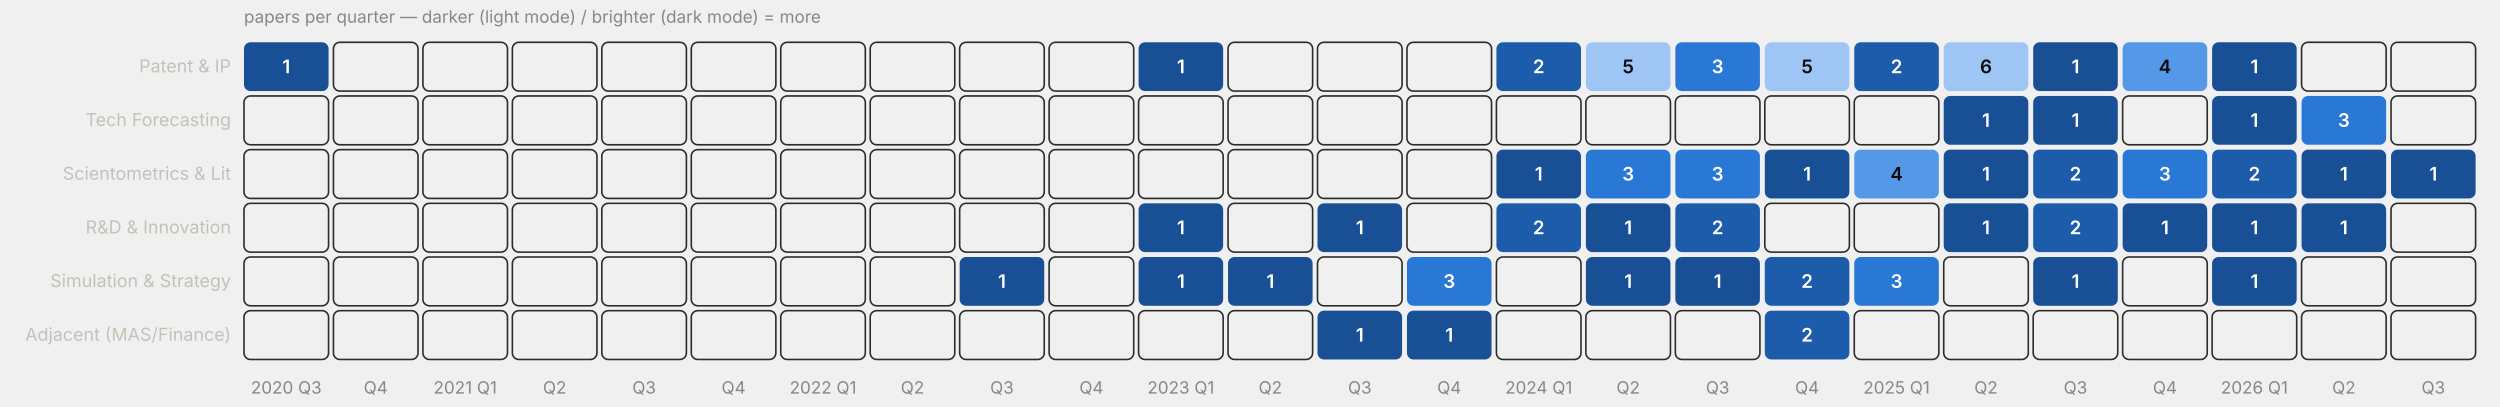
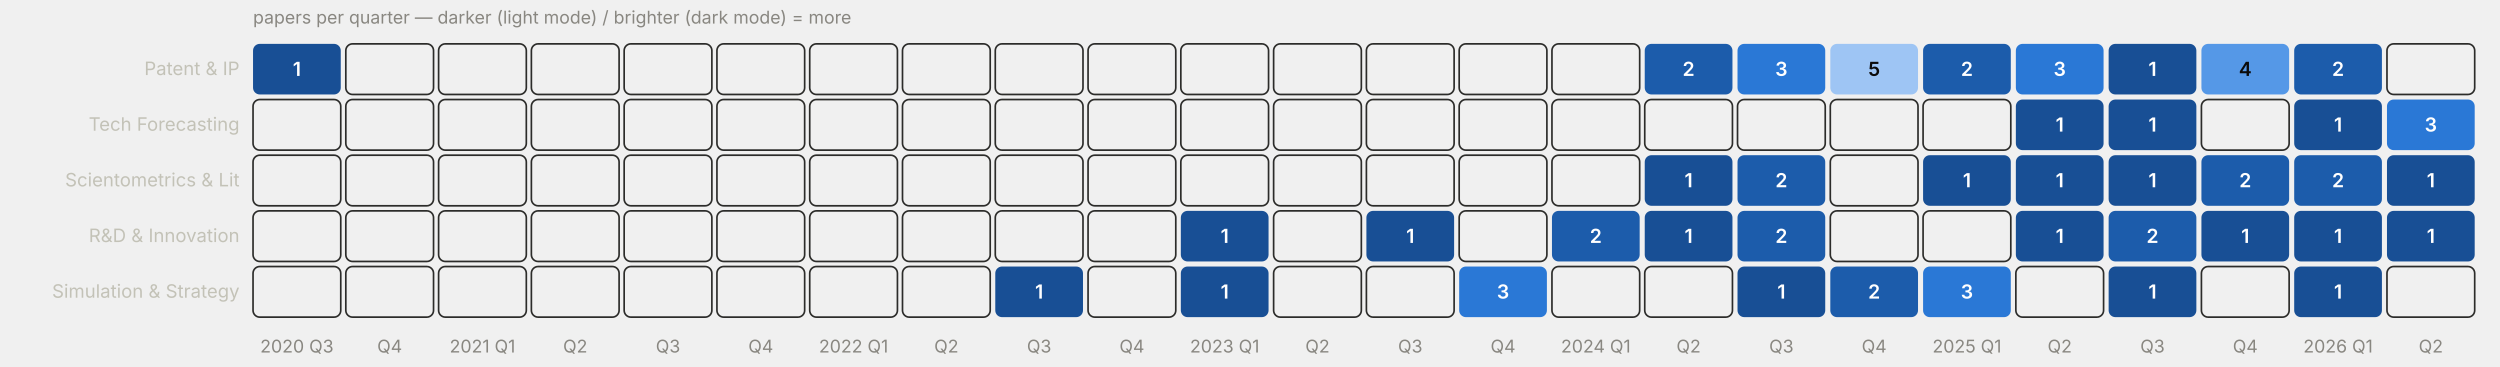
- <svg xmlns="http://www.w3.org/2000/svg" viewBox="0 0 1537 250" width="1537" height="250" role="img" aria-label="Heatmap of papers per research area per quarter">
+ <svg xmlns="http://www.w3.org/2000/svg" viewBox="0 0 1482 217" width="1482" height="217" role="img" aria-label="Heatmap of papers per research area per quarter">
  <text x="142" y="44.5" text-anchor="end" font-family="system-ui,-apple-system,Segoe UI,sans-serif" font-size="11" fill="#c3c2b7">Patent &amp; IP</text>
  <rect x="150" y="26" width="52" height="30" rx="4" fill="#184f95" />
  <text x="176.0" y="45.0" text-anchor="middle" font-family="system-ui,-apple-system,Segoe UI,sans-serif" font-size="11.5" font-weight="600" fill="#ffffff">1</text>
  <rect x="205" y="26" width="52" height="30" rx="4" fill="none" stroke="#2c2c2a" stroke-width="1" />
  <rect x="260" y="26" width="52" height="30" rx="4" fill="none" stroke="#2c2c2a" stroke-width="1" />
  <rect x="315" y="26" width="52" height="30" rx="4" fill="none" stroke="#2c2c2a" stroke-width="1" />
  <rect x="370" y="26" width="52" height="30" rx="4" fill="none" stroke="#2c2c2a" stroke-width="1" />
  <rect x="425" y="26" width="52" height="30" rx="4" fill="none" stroke="#2c2c2a" stroke-width="1" />
  <rect x="480" y="26" width="52" height="30" rx="4" fill="none" stroke="#2c2c2a" stroke-width="1" />
  <rect x="535" y="26" width="52" height="30" rx="4" fill="none" stroke="#2c2c2a" stroke-width="1" />
  <rect x="590" y="26" width="52" height="30" rx="4" fill="none" stroke="#2c2c2a" stroke-width="1" />
  <rect x="645" y="26" width="52" height="30" rx="4" fill="none" stroke="#2c2c2a" stroke-width="1" />
-   <rect x="700" y="26" width="52" height="30" rx="4" fill="#184f95" />
-   <text x="726.0" y="45.0" text-anchor="middle" font-family="system-ui,-apple-system,Segoe UI,sans-serif" font-size="11.5" font-weight="600" fill="#ffffff">1</text>
+   <rect x="700" y="26" width="52" height="30" rx="4" fill="none" stroke="#2c2c2a" stroke-width="1" />
  <rect x="755" y="26" width="52" height="30" rx="4" fill="none" stroke="#2c2c2a" stroke-width="1" />
  <rect x="810" y="26" width="52" height="30" rx="4" fill="none" stroke="#2c2c2a" stroke-width="1" />
  <rect x="865" y="26" width="52" height="30" rx="4" fill="none" stroke="#2c2c2a" stroke-width="1" />
-   <rect x="920" y="26" width="52" height="30" rx="4" fill="#1c5cab" />
-   <text x="946.0" y="45.0" text-anchor="middle" font-family="system-ui,-apple-system,Segoe UI,sans-serif" font-size="11.5" font-weight="600" fill="#ffffff">2</text>
-   <rect x="975" y="26" width="52" height="30" rx="4" fill="#9ec5f4" />
-   <text x="1001.0" y="45.0" text-anchor="middle" font-family="system-ui,-apple-system,Segoe UI,sans-serif" font-size="11.5" font-weight="600" fill="#0b0b0b">5</text>
+   <rect x="920" y="26" width="52" height="30" rx="4" fill="none" stroke="#2c2c2a" stroke-width="1" />
+   <rect x="975" y="26" width="52" height="30" rx="4" fill="#1c5cab" />
+   <text x="1001.0" y="45.0" text-anchor="middle" font-family="system-ui,-apple-system,Segoe UI,sans-serif" font-size="11.5" font-weight="600" fill="#ffffff">2</text>
  <rect x="1030" y="26" width="52" height="30" rx="4" fill="#2a78d6" />
  <text x="1056.0" y="45.0" text-anchor="middle" font-family="system-ui,-apple-system,Segoe UI,sans-serif" font-size="11.5" font-weight="600" fill="#ffffff">3</text>
  <rect x="1085" y="26" width="52" height="30" rx="4" fill="#9ec5f4" />
  <text x="1111.0" y="45.0" text-anchor="middle" font-family="system-ui,-apple-system,Segoe UI,sans-serif" font-size="11.5" font-weight="600" fill="#0b0b0b">5</text>
  <rect x="1140" y="26" width="52" height="30" rx="4" fill="#1c5cab" />
  <text x="1166.0" y="45.0" text-anchor="middle" font-family="system-ui,-apple-system,Segoe UI,sans-serif" font-size="11.5" font-weight="600" fill="#ffffff">2</text>
-   <rect x="1195" y="26" width="52" height="30" rx="4" fill="#9ec5f4" />
-   <text x="1221.0" y="45.0" text-anchor="middle" font-family="system-ui,-apple-system,Segoe UI,sans-serif" font-size="11.5" font-weight="600" fill="#0b0b0b">6</text>
+   <rect x="1195" y="26" width="52" height="30" rx="4" fill="#2a78d6" />
+   <text x="1221.0" y="45.0" text-anchor="middle" font-family="system-ui,-apple-system,Segoe UI,sans-serif" font-size="11.5" font-weight="600" fill="#ffffff">3</text>
  <rect x="1250" y="26" width="52" height="30" rx="4" fill="#184f95" />
  <text x="1276.0" y="45.0" text-anchor="middle" font-family="system-ui,-apple-system,Segoe UI,sans-serif" font-size="11.5" font-weight="600" fill="#ffffff">1</text>
  <rect x="1305" y="26" width="52" height="30" rx="4" fill="#5598e7" />
  <text x="1331.0" y="45.0" text-anchor="middle" font-family="system-ui,-apple-system,Segoe UI,sans-serif" font-size="11.5" font-weight="600" fill="#0b0b0b">4</text>
-   <rect x="1360" y="26" width="52" height="30" rx="4" fill="#184f95" />
-   <text x="1386.0" y="45.0" text-anchor="middle" font-family="system-ui,-apple-system,Segoe UI,sans-serif" font-size="11.5" font-weight="600" fill="#ffffff">1</text>
+   <rect x="1360" y="26" width="52" height="30" rx="4" fill="#1c5cab" />
+   <text x="1386.0" y="45.0" text-anchor="middle" font-family="system-ui,-apple-system,Segoe UI,sans-serif" font-size="11.5" font-weight="600" fill="#ffffff">2</text>
  <rect x="1415" y="26" width="52" height="30" rx="4" fill="none" stroke="#2c2c2a" stroke-width="1" />
-   <rect x="1470" y="26" width="52" height="30" rx="4" fill="none" stroke="#2c2c2a" stroke-width="1" />
  <text x="142" y="77.5" text-anchor="end" font-family="system-ui,-apple-system,Segoe UI,sans-serif" font-size="11" fill="#c3c2b7">Tech Forecasting</text>
  <rect x="150" y="59" width="52" height="30" rx="4" fill="none" stroke="#2c2c2a" stroke-width="1" />
  <rect x="205" y="59" width="52" height="30" rx="4" fill="none" stroke="#2c2c2a" stroke-width="1" />
  <rect x="260" y="59" width="52" height="30" rx="4" fill="none" stroke="#2c2c2a" stroke-width="1" />
  <rect x="315" y="59" width="52" height="30" rx="4" fill="none" stroke="#2c2c2a" stroke-width="1" />
  <rect x="370" y="59" width="52" height="30" rx="4" fill="none" stroke="#2c2c2a" stroke-width="1" />
  <rect x="425" y="59" width="52" height="30" rx="4" fill="none" stroke="#2c2c2a" stroke-width="1" />
  <rect x="480" y="59" width="52" height="30" rx="4" fill="none" stroke="#2c2c2a" stroke-width="1" />
  <rect x="535" y="59" width="52" height="30" rx="4" fill="none" stroke="#2c2c2a" stroke-width="1" />
  <rect x="590" y="59" width="52" height="30" rx="4" fill="none" stroke="#2c2c2a" stroke-width="1" />
  <rect x="645" y="59" width="52" height="30" rx="4" fill="none" stroke="#2c2c2a" stroke-width="1" />
  <rect x="700" y="59" width="52" height="30" rx="4" fill="none" stroke="#2c2c2a" stroke-width="1" />
  <rect x="755" y="59" width="52" height="30" rx="4" fill="none" stroke="#2c2c2a" stroke-width="1" />
  <rect x="810" y="59" width="52" height="30" rx="4" fill="none" stroke="#2c2c2a" stroke-width="1" />
  <rect x="865" y="59" width="52" height="30" rx="4" fill="none" stroke="#2c2c2a" stroke-width="1" />
  <rect x="920" y="59" width="52" height="30" rx="4" fill="none" stroke="#2c2c2a" stroke-width="1" />
  <rect x="975" y="59" width="52" height="30" rx="4" fill="none" stroke="#2c2c2a" stroke-width="1" />
  <rect x="1030" y="59" width="52" height="30" rx="4" fill="none" stroke="#2c2c2a" stroke-width="1" />
  <rect x="1085" y="59" width="52" height="30" rx="4" fill="none" stroke="#2c2c2a" stroke-width="1" />
  <rect x="1140" y="59" width="52" height="30" rx="4" fill="none" stroke="#2c2c2a" stroke-width="1" />
  <rect x="1195" y="59" width="52" height="30" rx="4" fill="#184f95" />
  <text x="1221.0" y="78.0" text-anchor="middle" font-family="system-ui,-apple-system,Segoe UI,sans-serif" font-size="11.5" font-weight="600" fill="#ffffff">1</text>
  <rect x="1250" y="59" width="52" height="30" rx="4" fill="#184f95" />
  <text x="1276.0" y="78.0" text-anchor="middle" font-family="system-ui,-apple-system,Segoe UI,sans-serif" font-size="11.5" font-weight="600" fill="#ffffff">1</text>
  <rect x="1305" y="59" width="52" height="30" rx="4" fill="none" stroke="#2c2c2a" stroke-width="1" />
  <rect x="1360" y="59" width="52" height="30" rx="4" fill="#184f95" />
  <text x="1386.0" y="78.0" text-anchor="middle" font-family="system-ui,-apple-system,Segoe UI,sans-serif" font-size="11.5" font-weight="600" fill="#ffffff">1</text>
  <rect x="1415" y="59" width="52" height="30" rx="4" fill="#2a78d6" />
  <text x="1441.0" y="78.0" text-anchor="middle" font-family="system-ui,-apple-system,Segoe UI,sans-serif" font-size="11.5" font-weight="600" fill="#ffffff">3</text>
-   <rect x="1470" y="59" width="52" height="30" rx="4" fill="none" stroke="#2c2c2a" stroke-width="1" />
  <text x="142" y="110.5" text-anchor="end" font-family="system-ui,-apple-system,Segoe UI,sans-serif" font-size="11" fill="#c3c2b7">Scientometrics &amp; Lit</text>
  <rect x="150" y="92" width="52" height="30" rx="4" fill="none" stroke="#2c2c2a" stroke-width="1" />
  <rect x="205" y="92" width="52" height="30" rx="4" fill="none" stroke="#2c2c2a" stroke-width="1" />
  <rect x="260" y="92" width="52" height="30" rx="4" fill="none" stroke="#2c2c2a" stroke-width="1" />
  <rect x="315" y="92" width="52" height="30" rx="4" fill="none" stroke="#2c2c2a" stroke-width="1" />
  <rect x="370" y="92" width="52" height="30" rx="4" fill="none" stroke="#2c2c2a" stroke-width="1" />
  <rect x="425" y="92" width="52" height="30" rx="4" fill="none" stroke="#2c2c2a" stroke-width="1" />
  <rect x="480" y="92" width="52" height="30" rx="4" fill="none" stroke="#2c2c2a" stroke-width="1" />
  <rect x="535" y="92" width="52" height="30" rx="4" fill="none" stroke="#2c2c2a" stroke-width="1" />
  <rect x="590" y="92" width="52" height="30" rx="4" fill="none" stroke="#2c2c2a" stroke-width="1" />
  <rect x="645" y="92" width="52" height="30" rx="4" fill="none" stroke="#2c2c2a" stroke-width="1" />
  <rect x="700" y="92" width="52" height="30" rx="4" fill="none" stroke="#2c2c2a" stroke-width="1" />
  <rect x="755" y="92" width="52" height="30" rx="4" fill="none" stroke="#2c2c2a" stroke-width="1" />
  <rect x="810" y="92" width="52" height="30" rx="4" fill="none" stroke="#2c2c2a" stroke-width="1" />
  <rect x="865" y="92" width="52" height="30" rx="4" fill="none" stroke="#2c2c2a" stroke-width="1" />
-   <rect x="920" y="92" width="52" height="30" rx="4" fill="#184f95" />
-   <text x="946.0" y="111.0" text-anchor="middle" font-family="system-ui,-apple-system,Segoe UI,sans-serif" font-size="11.5" font-weight="600" fill="#ffffff">1</text>
-   <rect x="975" y="92" width="52" height="30" rx="4" fill="#2a78d6" />
-   <text x="1001.0" y="111.0" text-anchor="middle" font-family="system-ui,-apple-system,Segoe UI,sans-serif" font-size="11.5" font-weight="600" fill="#ffffff">3</text>
-   <rect x="1030" y="92" width="52" height="30" rx="4" fill="#2a78d6" />
-   <text x="1056.0" y="111.0" text-anchor="middle" font-family="system-ui,-apple-system,Segoe UI,sans-serif" font-size="11.5" font-weight="600" fill="#ffffff">3</text>
-   <rect x="1085" y="92" width="52" height="30" rx="4" fill="#184f95" />
-   <text x="1111.0" y="111.0" text-anchor="middle" font-family="system-ui,-apple-system,Segoe UI,sans-serif" font-size="11.5" font-weight="600" fill="#ffffff">1</text>
-   <rect x="1140" y="92" width="52" height="30" rx="4" fill="#5598e7" />
-   <text x="1166.0" y="111.0" text-anchor="middle" font-family="system-ui,-apple-system,Segoe UI,sans-serif" font-size="11.5" font-weight="600" fill="#0b0b0b">4</text>
+   <rect x="920" y="92" width="52" height="30" rx="4" fill="none" stroke="#2c2c2a" stroke-width="1" />
+   <rect x="975" y="92" width="52" height="30" rx="4" fill="#184f95" />
+   <text x="1001.0" y="111.0" text-anchor="middle" font-family="system-ui,-apple-system,Segoe UI,sans-serif" font-size="11.5" font-weight="600" fill="#ffffff">1</text>
+   <rect x="1030" y="92" width="52" height="30" rx="4" fill="#1c5cab" />
+   <text x="1056.0" y="111.0" text-anchor="middle" font-family="system-ui,-apple-system,Segoe UI,sans-serif" font-size="11.5" font-weight="600" fill="#ffffff">2</text>
+   <rect x="1085" y="92" width="52" height="30" rx="4" fill="none" stroke="#2c2c2a" stroke-width="1" />
+   <rect x="1140" y="92" width="52" height="30" rx="4" fill="#184f95" />
+   <text x="1166.0" y="111.0" text-anchor="middle" font-family="system-ui,-apple-system,Segoe UI,sans-serif" font-size="11.5" font-weight="600" fill="#ffffff">1</text>
  <rect x="1195" y="92" width="52" height="30" rx="4" fill="#184f95" />
  <text x="1221.0" y="111.0" text-anchor="middle" font-family="system-ui,-apple-system,Segoe UI,sans-serif" font-size="11.5" font-weight="600" fill="#ffffff">1</text>
-   <rect x="1250" y="92" width="52" height="30" rx="4" fill="#1c5cab" />
-   <text x="1276.0" y="111.0" text-anchor="middle" font-family="system-ui,-apple-system,Segoe UI,sans-serif" font-size="11.5" font-weight="600" fill="#ffffff">2</text>
-   <rect x="1305" y="92" width="52" height="30" rx="4" fill="#2a78d6" />
-   <text x="1331.0" y="111.0" text-anchor="middle" font-family="system-ui,-apple-system,Segoe UI,sans-serif" font-size="11.5" font-weight="600" fill="#ffffff">3</text>
+   <rect x="1250" y="92" width="52" height="30" rx="4" fill="#184f95" />
+   <text x="1276.0" y="111.0" text-anchor="middle" font-family="system-ui,-apple-system,Segoe UI,sans-serif" font-size="11.5" font-weight="600" fill="#ffffff">1</text>
+   <rect x="1305" y="92" width="52" height="30" rx="4" fill="#1c5cab" />
+   <text x="1331.0" y="111.0" text-anchor="middle" font-family="system-ui,-apple-system,Segoe UI,sans-serif" font-size="11.5" font-weight="600" fill="#ffffff">2</text>
  <rect x="1360" y="92" width="52" height="30" rx="4" fill="#1c5cab" />
  <text x="1386.0" y="111.0" text-anchor="middle" font-family="system-ui,-apple-system,Segoe UI,sans-serif" font-size="11.5" font-weight="600" fill="#ffffff">2</text>
  <rect x="1415" y="92" width="52" height="30" rx="4" fill="#184f95" />
  <text x="1441.0" y="111.0" text-anchor="middle" font-family="system-ui,-apple-system,Segoe UI,sans-serif" font-size="11.5" font-weight="600" fill="#ffffff">1</text>
-   <rect x="1470" y="92" width="52" height="30" rx="4" fill="#184f95" />
-   <text x="1496.0" y="111.0" text-anchor="middle" font-family="system-ui,-apple-system,Segoe UI,sans-serif" font-size="11.5" font-weight="600" fill="#ffffff">1</text>
  <text x="142" y="143.5" text-anchor="end" font-family="system-ui,-apple-system,Segoe UI,sans-serif" font-size="11" fill="#c3c2b7">R&amp;D &amp; Innovation</text>
  <rect x="150" y="125" width="52" height="30" rx="4" fill="none" stroke="#2c2c2a" stroke-width="1" />
  <rect x="205" y="125" width="52" height="30" rx="4" fill="none" stroke="#2c2c2a" stroke-width="1" />
  <rect x="260" y="125" width="52" height="30" rx="4" fill="none" stroke="#2c2c2a" stroke-width="1" />
  <rect x="315" y="125" width="52" height="30" rx="4" fill="none" stroke="#2c2c2a" stroke-width="1" />
  <rect x="370" y="125" width="52" height="30" rx="4" fill="none" stroke="#2c2c2a" stroke-width="1" />
  <rect x="425" y="125" width="52" height="30" rx="4" fill="none" stroke="#2c2c2a" stroke-width="1" />
  <rect x="480" y="125" width="52" height="30" rx="4" fill="none" stroke="#2c2c2a" stroke-width="1" />
  <rect x="535" y="125" width="52" height="30" rx="4" fill="none" stroke="#2c2c2a" stroke-width="1" />
  <rect x="590" y="125" width="52" height="30" rx="4" fill="none" stroke="#2c2c2a" stroke-width="1" />
  <rect x="645" y="125" width="52" height="30" rx="4" fill="none" stroke="#2c2c2a" stroke-width="1" />
  <rect x="700" y="125" width="52" height="30" rx="4" fill="#184f95" />
  <text x="726.0" y="144.0" text-anchor="middle" font-family="system-ui,-apple-system,Segoe UI,sans-serif" font-size="11.5" font-weight="600" fill="#ffffff">1</text>
  <rect x="755" y="125" width="52" height="30" rx="4" fill="none" stroke="#2c2c2a" stroke-width="1" />
  <rect x="810" y="125" width="52" height="30" rx="4" fill="#184f95" />
  <text x="836.0" y="144.0" text-anchor="middle" font-family="system-ui,-apple-system,Segoe UI,sans-serif" font-size="11.5" font-weight="600" fill="#ffffff">1</text>
  <rect x="865" y="125" width="52" height="30" rx="4" fill="none" stroke="#2c2c2a" stroke-width="1" />
  <rect x="920" y="125" width="52" height="30" rx="4" fill="#1c5cab" />
  <text x="946.0" y="144.0" text-anchor="middle" font-family="system-ui,-apple-system,Segoe UI,sans-serif" font-size="11.5" font-weight="600" fill="#ffffff">2</text>
  <rect x="975" y="125" width="52" height="30" rx="4" fill="#184f95" />
  <text x="1001.0" y="144.0" text-anchor="middle" font-family="system-ui,-apple-system,Segoe UI,sans-serif" font-size="11.5" font-weight="600" fill="#ffffff">1</text>
  <rect x="1030" y="125" width="52" height="30" rx="4" fill="#1c5cab" />
  <text x="1056.0" y="144.0" text-anchor="middle" font-family="system-ui,-apple-system,Segoe UI,sans-serif" font-size="11.5" font-weight="600" fill="#ffffff">2</text>
  <rect x="1085" y="125" width="52" height="30" rx="4" fill="none" stroke="#2c2c2a" stroke-width="1" />
  <rect x="1140" y="125" width="52" height="30" rx="4" fill="none" stroke="#2c2c2a" stroke-width="1" />
  <rect x="1195" y="125" width="52" height="30" rx="4" fill="#184f95" />
  <text x="1221.0" y="144.0" text-anchor="middle" font-family="system-ui,-apple-system,Segoe UI,sans-serif" font-size="11.5" font-weight="600" fill="#ffffff">1</text>
  <rect x="1250" y="125" width="52" height="30" rx="4" fill="#1c5cab" />
  <text x="1276.0" y="144.0" text-anchor="middle" font-family="system-ui,-apple-system,Segoe UI,sans-serif" font-size="11.5" font-weight="600" fill="#ffffff">2</text>
  <rect x="1305" y="125" width="52" height="30" rx="4" fill="#184f95" />
  <text x="1331.0" y="144.0" text-anchor="middle" font-family="system-ui,-apple-system,Segoe UI,sans-serif" font-size="11.5" font-weight="600" fill="#ffffff">1</text>
  <rect x="1360" y="125" width="52" height="30" rx="4" fill="#184f95" />
  <text x="1386.0" y="144.0" text-anchor="middle" font-family="system-ui,-apple-system,Segoe UI,sans-serif" font-size="11.5" font-weight="600" fill="#ffffff">1</text>
  <rect x="1415" y="125" width="52" height="30" rx="4" fill="#184f95" />
  <text x="1441.0" y="144.0" text-anchor="middle" font-family="system-ui,-apple-system,Segoe UI,sans-serif" font-size="11.5" font-weight="600" fill="#ffffff">1</text>
-   <rect x="1470" y="125" width="52" height="30" rx="4" fill="none" stroke="#2c2c2a" stroke-width="1" />
  <text x="142" y="176.5" text-anchor="end" font-family="system-ui,-apple-system,Segoe UI,sans-serif" font-size="11" fill="#c3c2b7">Simulation &amp; Strategy</text>
  <rect x="150" y="158" width="52" height="30" rx="4" fill="none" stroke="#2c2c2a" stroke-width="1" />
  <rect x="205" y="158" width="52" height="30" rx="4" fill="none" stroke="#2c2c2a" stroke-width="1" />
  <rect x="260" y="158" width="52" height="30" rx="4" fill="none" stroke="#2c2c2a" stroke-width="1" />
  <rect x="315" y="158" width="52" height="30" rx="4" fill="none" stroke="#2c2c2a" stroke-width="1" />
  <rect x="370" y="158" width="52" height="30" rx="4" fill="none" stroke="#2c2c2a" stroke-width="1" />
  <rect x="425" y="158" width="52" height="30" rx="4" fill="none" stroke="#2c2c2a" stroke-width="1" />
  <rect x="480" y="158" width="52" height="30" rx="4" fill="none" stroke="#2c2c2a" stroke-width="1" />
  <rect x="535" y="158" width="52" height="30" rx="4" fill="none" stroke="#2c2c2a" stroke-width="1" />
  <rect x="590" y="158" width="52" height="30" rx="4" fill="#184f95" />
  <text x="616.0" y="177.0" text-anchor="middle" font-family="system-ui,-apple-system,Segoe UI,sans-serif" font-size="11.5" font-weight="600" fill="#ffffff">1</text>
  <rect x="645" y="158" width="52" height="30" rx="4" fill="none" stroke="#2c2c2a" stroke-width="1" />
  <rect x="700" y="158" width="52" height="30" rx="4" fill="#184f95" />
  <text x="726.0" y="177.0" text-anchor="middle" font-family="system-ui,-apple-system,Segoe UI,sans-serif" font-size="11.5" font-weight="600" fill="#ffffff">1</text>
-   <rect x="755" y="158" width="52" height="30" rx="4" fill="#184f95" />
-   <text x="781.0" y="177.0" text-anchor="middle" font-family="system-ui,-apple-system,Segoe UI,sans-serif" font-size="11.5" font-weight="600" fill="#ffffff">1</text>
+   <rect x="755" y="158" width="52" height="30" rx="4" fill="none" stroke="#2c2c2a" stroke-width="1" />
  <rect x="810" y="158" width="52" height="30" rx="4" fill="none" stroke="#2c2c2a" stroke-width="1" />
  <rect x="865" y="158" width="52" height="30" rx="4" fill="#2a78d6" />
  <text x="891.0" y="177.0" text-anchor="middle" font-family="system-ui,-apple-system,Segoe UI,sans-serif" font-size="11.5" font-weight="600" fill="#ffffff">3</text>
  <rect x="920" y="158" width="52" height="30" rx="4" fill="none" stroke="#2c2c2a" stroke-width="1" />
-   <rect x="975" y="158" width="52" height="30" rx="4" fill="#184f95" />
-   <text x="1001.0" y="177.0" text-anchor="middle" font-family="system-ui,-apple-system,Segoe UI,sans-serif" font-size="11.5" font-weight="600" fill="#ffffff">1</text>
+   <rect x="975" y="158" width="52" height="30" rx="4" fill="none" stroke="#2c2c2a" stroke-width="1" />
  <rect x="1030" y="158" width="52" height="30" rx="4" fill="#184f95" />
  <text x="1056.0" y="177.0" text-anchor="middle" font-family="system-ui,-apple-system,Segoe UI,sans-serif" font-size="11.5" font-weight="600" fill="#ffffff">1</text>
  <rect x="1085" y="158" width="52" height="30" rx="4" fill="#1c5cab" />
  <text x="1111.0" y="177.0" text-anchor="middle" font-family="system-ui,-apple-system,Segoe UI,sans-serif" font-size="11.5" font-weight="600" fill="#ffffff">2</text>
  <rect x="1140" y="158" width="52" height="30" rx="4" fill="#2a78d6" />
  <text x="1166.0" y="177.0" text-anchor="middle" font-family="system-ui,-apple-system,Segoe UI,sans-serif" font-size="11.5" font-weight="600" fill="#ffffff">3</text>
  <rect x="1195" y="158" width="52" height="30" rx="4" fill="none" stroke="#2c2c2a" stroke-width="1" />
  <rect x="1250" y="158" width="52" height="30" rx="4" fill="#184f95" />
  <text x="1276.0" y="177.0" text-anchor="middle" font-family="system-ui,-apple-system,Segoe UI,sans-serif" font-size="11.5" font-weight="600" fill="#ffffff">1</text>
  <rect x="1305" y="158" width="52" height="30" rx="4" fill="none" stroke="#2c2c2a" stroke-width="1" />
  <rect x="1360" y="158" width="52" height="30" rx="4" fill="#184f95" />
  <text x="1386.0" y="177.0" text-anchor="middle" font-family="system-ui,-apple-system,Segoe UI,sans-serif" font-size="11.5" font-weight="600" fill="#ffffff">1</text>
  <rect x="1415" y="158" width="52" height="30" rx="4" fill="none" stroke="#2c2c2a" stroke-width="1" />
-   <rect x="1470" y="158" width="52" height="30" rx="4" fill="none" stroke="#2c2c2a" stroke-width="1" />
-   <text x="142" y="209.5" text-anchor="end" font-family="system-ui,-apple-system,Segoe UI,sans-serif" font-size="11" fill="#c3c2b7">Adjacent (MAS/Finance)</text>
-   <rect x="150" y="191" width="52" height="30" rx="4" fill="none" stroke="#2c2c2a" stroke-width="1" />
-   <rect x="205" y="191" width="52" height="30" rx="4" fill="none" stroke="#2c2c2a" stroke-width="1" />
-   <rect x="260" y="191" width="52" height="30" rx="4" fill="none" stroke="#2c2c2a" stroke-width="1" />
-   <rect x="315" y="191" width="52" height="30" rx="4" fill="none" stroke="#2c2c2a" stroke-width="1" />
-   <rect x="370" y="191" width="52" height="30" rx="4" fill="none" stroke="#2c2c2a" stroke-width="1" />
-   <rect x="425" y="191" width="52" height="30" rx="4" fill="none" stroke="#2c2c2a" stroke-width="1" />
-   <rect x="480" y="191" width="52" height="30" rx="4" fill="none" stroke="#2c2c2a" stroke-width="1" />
-   <rect x="535" y="191" width="52" height="30" rx="4" fill="none" stroke="#2c2c2a" stroke-width="1" />
-   <rect x="590" y="191" width="52" height="30" rx="4" fill="none" stroke="#2c2c2a" stroke-width="1" />
-   <rect x="645" y="191" width="52" height="30" rx="4" fill="none" stroke="#2c2c2a" stroke-width="1" />
-   <rect x="700" y="191" width="52" height="30" rx="4" fill="none" stroke="#2c2c2a" stroke-width="1" />
-   <rect x="755" y="191" width="52" height="30" rx="4" fill="none" stroke="#2c2c2a" stroke-width="1" />
-   <rect x="810" y="191" width="52" height="30" rx="4" fill="#184f95" />
-   <text x="836.0" y="210.0" text-anchor="middle" font-family="system-ui,-apple-system,Segoe UI,sans-serif" font-size="11.5" font-weight="600" fill="#ffffff">1</text>
-   <rect x="865" y="191" width="52" height="30" rx="4" fill="#184f95" />
-   <text x="891.0" y="210.0" text-anchor="middle" font-family="system-ui,-apple-system,Segoe UI,sans-serif" font-size="11.5" font-weight="600" fill="#ffffff">1</text>
-   <rect x="920" y="191" width="52" height="30" rx="4" fill="none" stroke="#2c2c2a" stroke-width="1" />
-   <rect x="975" y="191" width="52" height="30" rx="4" fill="none" stroke="#2c2c2a" stroke-width="1" />
-   <rect x="1030" y="191" width="52" height="30" rx="4" fill="none" stroke="#2c2c2a" stroke-width="1" />
-   <rect x="1085" y="191" width="52" height="30" rx="4" fill="#1c5cab" />
-   <text x="1111.0" y="210.0" text-anchor="middle" font-family="system-ui,-apple-system,Segoe UI,sans-serif" font-size="11.5" font-weight="600" fill="#ffffff">2</text>
-   <rect x="1140" y="191" width="52" height="30" rx="4" fill="none" stroke="#2c2c2a" stroke-width="1" />
-   <rect x="1195" y="191" width="52" height="30" rx="4" fill="none" stroke="#2c2c2a" stroke-width="1" />
-   <rect x="1250" y="191" width="52" height="30" rx="4" fill="none" stroke="#2c2c2a" stroke-width="1" />
-   <rect x="1305" y="191" width="52" height="30" rx="4" fill="none" stroke="#2c2c2a" stroke-width="1" />
-   <rect x="1360" y="191" width="52" height="30" rx="4" fill="none" stroke="#2c2c2a" stroke-width="1" />
-   <rect x="1415" y="191" width="52" height="30" rx="4" fill="none" stroke="#2c2c2a" stroke-width="1" />
-   <rect x="1470" y="191" width="52" height="30" rx="4" fill="none" stroke="#2c2c2a" stroke-width="1" />
-   <text x="176.0" y="242" text-anchor="middle" font-family="system-ui,-apple-system,Segoe UI,sans-serif" font-size="10.5" fill="#898781">2020 Q3</text>
-   <text x="231.0" y="242" text-anchor="middle" font-family="system-ui,-apple-system,Segoe UI,sans-serif" font-size="10.5" fill="#898781">Q4</text>
-   <text x="286.0" y="242" text-anchor="middle" font-family="system-ui,-apple-system,Segoe UI,sans-serif" font-size="10.5" fill="#898781">2021 Q1</text>
-   <text x="341.0" y="242" text-anchor="middle" font-family="system-ui,-apple-system,Segoe UI,sans-serif" font-size="10.5" fill="#898781">Q2</text>
-   <text x="396.0" y="242" text-anchor="middle" font-family="system-ui,-apple-system,Segoe UI,sans-serif" font-size="10.5" fill="#898781">Q3</text>
-   <text x="451.0" y="242" text-anchor="middle" font-family="system-ui,-apple-system,Segoe UI,sans-serif" font-size="10.5" fill="#898781">Q4</text>
-   <text x="506.0" y="242" text-anchor="middle" font-family="system-ui,-apple-system,Segoe UI,sans-serif" font-size="10.5" fill="#898781">2022 Q1</text>
-   <text x="561.0" y="242" text-anchor="middle" font-family="system-ui,-apple-system,Segoe UI,sans-serif" font-size="10.5" fill="#898781">Q2</text>
-   <text x="616.0" y="242" text-anchor="middle" font-family="system-ui,-apple-system,Segoe UI,sans-serif" font-size="10.5" fill="#898781">Q3</text>
-   <text x="671.0" y="242" text-anchor="middle" font-family="system-ui,-apple-system,Segoe UI,sans-serif" font-size="10.5" fill="#898781">Q4</text>
-   <text x="726.0" y="242" text-anchor="middle" font-family="system-ui,-apple-system,Segoe UI,sans-serif" font-size="10.5" fill="#898781">2023 Q1</text>
-   <text x="781.0" y="242" text-anchor="middle" font-family="system-ui,-apple-system,Segoe UI,sans-serif" font-size="10.5" fill="#898781">Q2</text>
-   <text x="836.0" y="242" text-anchor="middle" font-family="system-ui,-apple-system,Segoe UI,sans-serif" font-size="10.5" fill="#898781">Q3</text>
-   <text x="891.0" y="242" text-anchor="middle" font-family="system-ui,-apple-system,Segoe UI,sans-serif" font-size="10.5" fill="#898781">Q4</text>
-   <text x="946.0" y="242" text-anchor="middle" font-family="system-ui,-apple-system,Segoe UI,sans-serif" font-size="10.5" fill="#898781">2024 Q1</text>
-   <text x="1001.0" y="242" text-anchor="middle" font-family="system-ui,-apple-system,Segoe UI,sans-serif" font-size="10.5" fill="#898781">Q2</text>
-   <text x="1056.0" y="242" text-anchor="middle" font-family="system-ui,-apple-system,Segoe UI,sans-serif" font-size="10.5" fill="#898781">Q3</text>
-   <text x="1111.0" y="242" text-anchor="middle" font-family="system-ui,-apple-system,Segoe UI,sans-serif" font-size="10.5" fill="#898781">Q4</text>
-   <text x="1166.0" y="242" text-anchor="middle" font-family="system-ui,-apple-system,Segoe UI,sans-serif" font-size="10.5" fill="#898781">2025 Q1</text>
-   <text x="1221.0" y="242" text-anchor="middle" font-family="system-ui,-apple-system,Segoe UI,sans-serif" font-size="10.5" fill="#898781">Q2</text>
-   <text x="1276.0" y="242" text-anchor="middle" font-family="system-ui,-apple-system,Segoe UI,sans-serif" font-size="10.5" fill="#898781">Q3</text>
-   <text x="1331.0" y="242" text-anchor="middle" font-family="system-ui,-apple-system,Segoe UI,sans-serif" font-size="10.5" fill="#898781">Q4</text>
-   <text x="1386.0" y="242" text-anchor="middle" font-family="system-ui,-apple-system,Segoe UI,sans-serif" font-size="10.5" fill="#898781">2026 Q1</text>
-   <text x="1441.0" y="242" text-anchor="middle" font-family="system-ui,-apple-system,Segoe UI,sans-serif" font-size="10.5" fill="#898781">Q2</text>
-   <text x="1496.0" y="242" text-anchor="middle" font-family="system-ui,-apple-system,Segoe UI,sans-serif" font-size="10.5" fill="#898781">Q3</text>
+   <text x="176.0" y="209" text-anchor="middle" font-family="system-ui,-apple-system,Segoe UI,sans-serif" font-size="10.5" fill="#898781">2020 Q3</text>
+   <text x="231.0" y="209" text-anchor="middle" font-family="system-ui,-apple-system,Segoe UI,sans-serif" font-size="10.5" fill="#898781">Q4</text>
+   <text x="286.0" y="209" text-anchor="middle" font-family="system-ui,-apple-system,Segoe UI,sans-serif" font-size="10.5" fill="#898781">2021 Q1</text>
+   <text x="341.0" y="209" text-anchor="middle" font-family="system-ui,-apple-system,Segoe UI,sans-serif" font-size="10.5" fill="#898781">Q2</text>
+   <text x="396.0" y="209" text-anchor="middle" font-family="system-ui,-apple-system,Segoe UI,sans-serif" font-size="10.5" fill="#898781">Q3</text>
+   <text x="451.0" y="209" text-anchor="middle" font-family="system-ui,-apple-system,Segoe UI,sans-serif" font-size="10.5" fill="#898781">Q4</text>
+   <text x="506.0" y="209" text-anchor="middle" font-family="system-ui,-apple-system,Segoe UI,sans-serif" font-size="10.5" fill="#898781">2022 Q1</text>
+   <text x="561.0" y="209" text-anchor="middle" font-family="system-ui,-apple-system,Segoe UI,sans-serif" font-size="10.5" fill="#898781">Q2</text>
+   <text x="616.0" y="209" text-anchor="middle" font-family="system-ui,-apple-system,Segoe UI,sans-serif" font-size="10.5" fill="#898781">Q3</text>
+   <text x="671.0" y="209" text-anchor="middle" font-family="system-ui,-apple-system,Segoe UI,sans-serif" font-size="10.5" fill="#898781">Q4</text>
+   <text x="726.0" y="209" text-anchor="middle" font-family="system-ui,-apple-system,Segoe UI,sans-serif" font-size="10.5" fill="#898781">2023 Q1</text>
+   <text x="781.0" y="209" text-anchor="middle" font-family="system-ui,-apple-system,Segoe UI,sans-serif" font-size="10.5" fill="#898781">Q2</text>
+   <text x="836.0" y="209" text-anchor="middle" font-family="system-ui,-apple-system,Segoe UI,sans-serif" font-size="10.5" fill="#898781">Q3</text>
+   <text x="891.0" y="209" text-anchor="middle" font-family="system-ui,-apple-system,Segoe UI,sans-serif" font-size="10.5" fill="#898781">Q4</text>
+   <text x="946.0" y="209" text-anchor="middle" font-family="system-ui,-apple-system,Segoe UI,sans-serif" font-size="10.5" fill="#898781">2024 Q1</text>
+   <text x="1001.0" y="209" text-anchor="middle" font-family="system-ui,-apple-system,Segoe UI,sans-serif" font-size="10.5" fill="#898781">Q2</text>
+   <text x="1056.0" y="209" text-anchor="middle" font-family="system-ui,-apple-system,Segoe UI,sans-serif" font-size="10.5" fill="#898781">Q3</text>
+   <text x="1111.0" y="209" text-anchor="middle" font-family="system-ui,-apple-system,Segoe UI,sans-serif" font-size="10.5" fill="#898781">Q4</text>
+   <text x="1166.0" y="209" text-anchor="middle" font-family="system-ui,-apple-system,Segoe UI,sans-serif" font-size="10.5" fill="#898781">2025 Q1</text>
+   <text x="1221.0" y="209" text-anchor="middle" font-family="system-ui,-apple-system,Segoe UI,sans-serif" font-size="10.5" fill="#898781">Q2</text>
+   <text x="1276.0" y="209" text-anchor="middle" font-family="system-ui,-apple-system,Segoe UI,sans-serif" font-size="10.5" fill="#898781">Q3</text>
+   <text x="1331.0" y="209" text-anchor="middle" font-family="system-ui,-apple-system,Segoe UI,sans-serif" font-size="10.5" fill="#898781">Q4</text>
+   <text x="1386.0" y="209" text-anchor="middle" font-family="system-ui,-apple-system,Segoe UI,sans-serif" font-size="10.5" fill="#898781">2026 Q1</text>
+   <text x="1441.0" y="209" text-anchor="middle" font-family="system-ui,-apple-system,Segoe UI,sans-serif" font-size="10.5" fill="#898781">Q2</text>
  <text x="150" y="14" font-family="system-ui,-apple-system,Segoe UI,sans-serif" font-size="10.5" fill="#898781">papers per quarter — darker (light mode) / brighter (dark mode) = more</text>
</svg>
